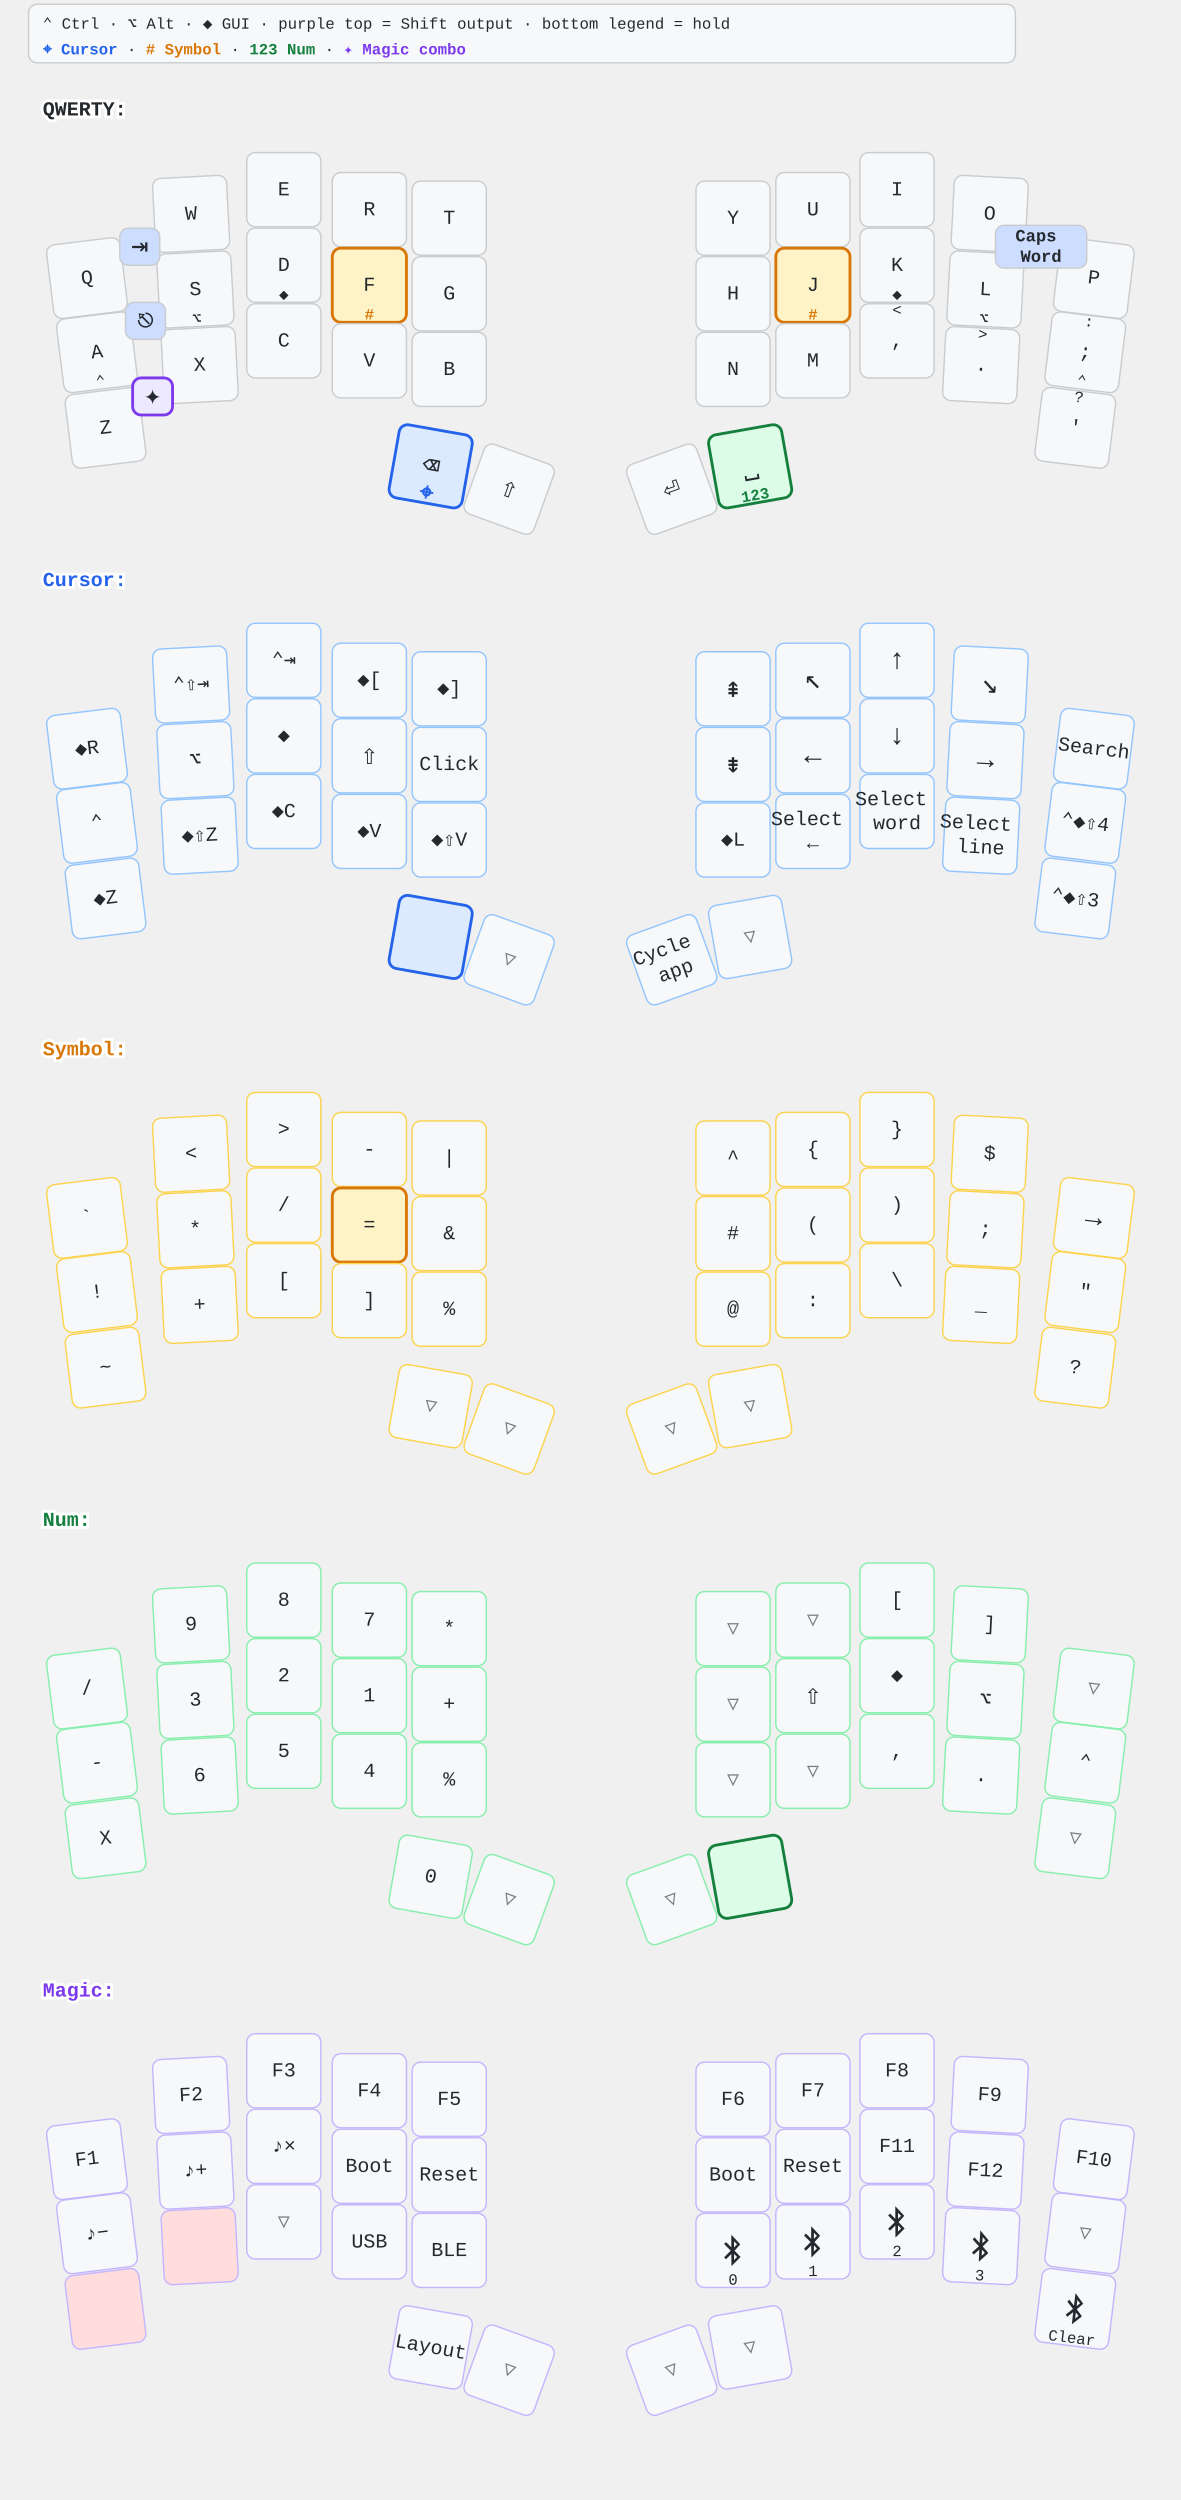
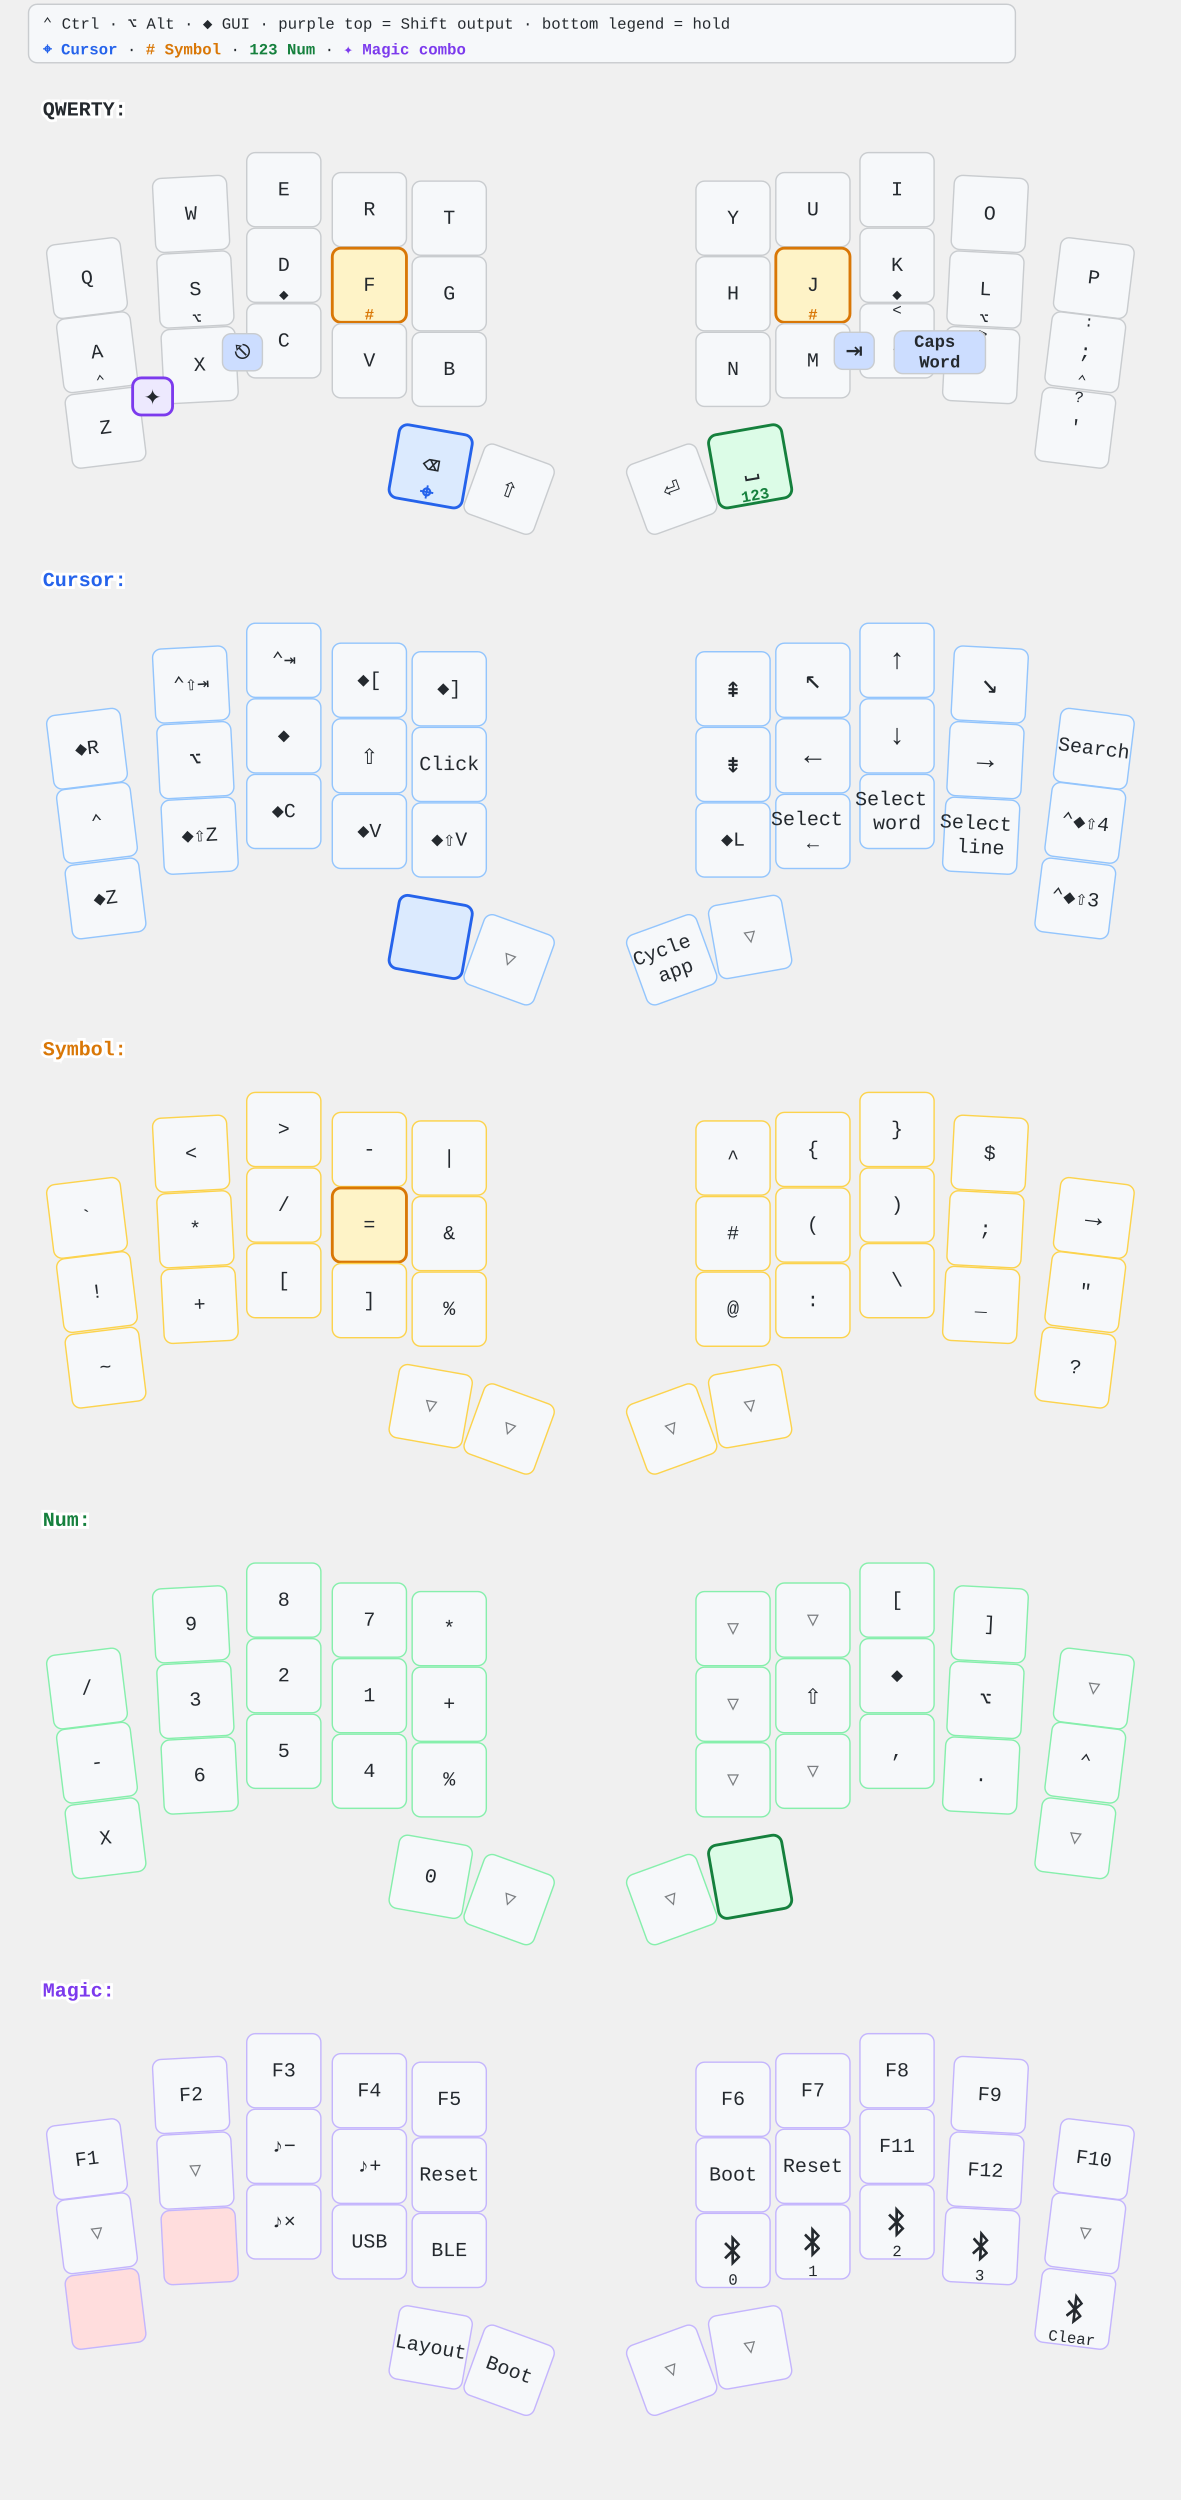
<svg xmlns="http://www.w3.org/2000/svg" xmlns:xlink="http://www.w3.org/1999/xlink" width="828" height="1753" viewBox="0 0 828 1753" class="keymap">
  <defs>/* start glyphs */
<symbol id="bluetooth" viewBox="0 0 256 512">
      <path d="M164.9 260L257.5 156.7 111.6 0 111.6 206.3 25.4 120.2-6 151.6 102.1 260-6 368.4 25.4 399.8 111.6 313.7 114.3 512 262.8 363.4 164.9 260zm40.9-103-50 50-.3-100.3 50.3 50.3zm-50 156 50 50-50.3 50.3.3-100.3z" />
    </symbol>
  </defs>/* end glyphs */
<style>/* inherit to force styles through use tags */
svg path {
    fill: inherit;
}

/* font and background color specifications */
svg.keymap {
    font-family: SFMono-Regular,Consolas,Liberation Mono,Menlo,monospace;
    font-size: 14px;
    font-kerning: normal;
    text-rendering: optimizeLegibility;
    fill: #24292e;
}

/* default key styling */
rect.key {
    fill: #f6f8fa;
}

rect.key, rect.combo {
    stroke: #c9cccf;
    stroke-width: 1;
}

/* default key side styling, only used is draw_key_sides is set */
rect.side {
    filter: brightness(90%);
}

/* color accent for combo boxes */
rect.combo, rect.combo-separate {
    fill: #cdf;
}

/* color accent for held keys */
rect.held, rect.combo.held {
    fill: #fdd;
}

/* color accent for ghost (optional) keys */
rect.ghost, rect.combo.ghost {
    stroke-dasharray: 4, 4;
    stroke-width: 2;
}

text {
    text-anchor: middle;
    dominant-baseline: middle;
}

/* styling for layer labels */
text.label {
    font-weight: bold;
    text-anchor: start;
    stroke: white;
    stroke-width: 4;
    paint-order: stroke;
}

/* styling for optional footer */
text.footer {
    text-anchor: end;
    dominant-baseline: auto;
    stroke: white;
    stroke-width: 4;
    paint-order: stroke;
}

/* styling for combo tap, and key non-tap label text */
text.combo, text.hold, text.shifted, text.left, text.right, text.tl, text.tr, text.bl, text.br {
    font-size: 11px;
}

text.hold, text.bl, text.br {
    text-anchor: middle;
    dominant-baseline: auto;
}

text.shifted, text.tl, text.tr {
    text-anchor: middle;
    dominant-baseline: hanging;
}

text.left, text.tl, text.bl {
    text-anchor: start;
}

text.right, text.tr, text.br {
    text-anchor: end;
}

text.layer-activator {
    text-decoration: underline;
}

/* styling for hold/shifted label text in combo box */
text.combo.hold, text.combo.shifted, text.combo.left, text.combo.right {
    font-size: 8px;
}

/* lighter symbol for transparent keys */
text.trans {
    fill: #7b7e81;
}

/* styling for combo dendrons */
path.combo {
    stroke-width: 1;
    stroke: gray;
    fill: none;
}

/* Start Tabler Icons Cleanup */
/* cannot use height/width with glyphs */
.icon-tabler &gt; path {
    fill: inherit;
    stroke: inherit;
    stroke-width: 2;
}
/* hide tabler's default box */
.icon-tabler &gt; path[stroke="none"][fill="none"] {
    visibility: hidden;
}
/* End Tabler Icons Cleanup */

.combopos-0 text.combo.tap,
.combopos-1 text.combo.tap,
.combopos-2 text.combo.tap { font-size: 20px; }
.combopos-3 text.combo.tap { font-size: 12px; font-weight: 600; }

.key.special text.tap { font-size: 20px; }

.layer-Cursor &gt; text.label { fill: #2563eb; }
.layer-Cursor rect.key { stroke: #93c5fd; }
.layer-Cursor .held rect.key { fill: #dbeafe; stroke: #2563eb; stroke-width: 2; }

.layer-Symbol &gt; text.label { fill: #d97706; }
.layer-Symbol rect.key { stroke: #fcd34d; }
.layer-Symbol .held rect.key { fill: #fef3c7; stroke: #d97706; stroke-width: 2; }

.layer-Num &gt; text.label { fill: #15803d; }
.layer-Num rect.key { stroke: #86efac; }
.layer-Num .held rect.key { fill: #dcfce7; stroke: #15803d; stroke-width: 2; }

.layer-Magic &gt; text.label { fill: #7c3aed; }
.layer-Magic rect.key { stroke: #c4b5fd; }

.key.trigger-cursor rect.key {
  fill: #dbeafe; stroke: #2563eb; stroke-width: 2;
}
.key.trigger-symbol rect.key {
  fill: #fef3c7; stroke: #d97706; stroke-width: 2;
}
.key.trigger-num rect.key {
  fill: #dcfce7; stroke: #15803d; stroke-width: 2;
}
.combo.trigger-magic rect.combo {
  fill: #ede9fe; stroke: #7c3aed; stroke-width: 2;
}
.key.trigger-cursor text.hold {
  fill: #2563eb;
  font-size: 16.5px;
  font-weight: bold;
}
.key.trigger-symbol text.hold { fill: #d97706; font-weight: bold; }
.key.trigger-num text.hold { fill: #15803d; font-weight: bold; }
</style>
  <g class="keymap-legend">
    <rect x="20" y="3" width="692" height="41" rx="6" fill="#f6f8fa" stroke="#c9cccf" />
    <text x="30" y="17" style="font-size:11px;text-anchor:start">⌃ Ctrl · ⌥ Alt · ◆ GUI · purple top = Shift output · bottom legend = hold</text>
    <text x="30" y="35" style="font-size:11px;text-anchor:start">
      <tspan style="fill:#2563eb;font-weight:bold">⌖ Cursor</tspan> · <tspan style="fill:#d97706;font-weight:bold"># Symbol</tspan> · <tspan style="fill:#15803d;font-weight:bold">123 Num</tspan> · <tspan style="fill:#7c3aed;font-weight:bold">✦ Magic combo</tspan>
    </text>
  </g>
  <g transform="translate(0, 49)">
    <g transform="translate(30, 0)" class="layer-QWERTY">
      <text x="0" y="28" class="label" id="QWERTY">QWERTY:</text>
      <g transform="translate(0, 56)">
        <g transform="translate(31, 90) rotate(-7.0)" class="key keypos-0">
          <rect rx="6" ry="6" x="-26" y="-26" width="52" height="52" class="key" />
          <text x="0" y="0" class="key tap">Q</text>
        </g>
        <g transform="translate(104, 45) rotate(-3.0)" class="key keypos-1">
          <rect rx="6" ry="6" x="-26" y="-26" width="52" height="52" class="key" />
          <text x="0" y="0" class="key tap">W</text>
        </g>
        <g transform="translate(169, 28)" class="key keypos-2">
          <rect rx="6" ry="6" x="-26" y="-26" width="52" height="52" class="key" />
          <text x="0" y="0" class="key tap">E</text>
        </g>
        <g transform="translate(229, 42)" class="key keypos-3">
          <rect rx="6" ry="6" x="-26" y="-26" width="52" height="52" class="key" />
          <text x="0" y="0" class="key tap">R</text>
        </g>
        <g transform="translate(285, 48)" class="key keypos-4">
          <rect rx="6" ry="6" x="-26" y="-26" width="52" height="52" class="key" />
          <text x="0" y="0" class="key tap">T</text>
        </g>
        <g transform="translate(484, 48)" class="key keypos-5">
          <rect rx="6" ry="6" x="-26" y="-26" width="52" height="52" class="key" />
          <text x="0" y="0" class="key tap">Y</text>
        </g>
        <g transform="translate(540, 42)" class="key keypos-6">
          <rect rx="6" ry="6" x="-26" y="-26" width="52" height="52" class="key" />
          <text x="0" y="0" class="key tap">U</text>
        </g>
        <g transform="translate(599, 28)" class="key keypos-7">
          <rect rx="6" ry="6" x="-26" y="-26" width="52" height="52" class="key" />
          <text x="0" y="0" class="key tap">I</text>
        </g>
        <g transform="translate(664, 45) rotate(3.0)" class="key keypos-8">
          <rect rx="6" ry="6" x="-26" y="-26" width="52" height="52" class="key" />
          <text x="0" y="0" class="key tap">O</text>
        </g>
        <g transform="translate(737, 90) rotate(7.0)" class="key keypos-9">
          <rect rx="6" ry="6" x="-26" y="-26" width="52" height="52" class="key" />
          <text x="0" y="0" class="key tap">P</text>
        </g>
        <g transform="translate(38, 142) rotate(-7.0)" class="key keypos-10">
          <rect rx="6" ry="6" x="-26" y="-26" width="52" height="52" class="key" />
          <text x="0" y="0" class="key tap">A</text>
          <text x="0" y="24" class="key hold">⌃</text>
        </g>
        <g transform="translate(107, 98) rotate(-3.0)" class="key keypos-11">
          <rect rx="6" ry="6" x="-26" y="-26" width="52" height="52" class="key" />
          <text x="0" y="0" class="key tap">S</text>
          <text x="0" y="24" class="key hold">⌥</text>
        </g>
        <g transform="translate(169, 81)" class="key keypos-12">
          <rect rx="6" ry="6" x="-26" y="-26" width="52" height="52" class="key" />
          <text x="0" y="0" class="key tap">D</text>
          <text x="0" y="24" class="key hold">◆</text>
        </g>
        <g transform="translate(229, 95)" class="key trigger-symbol keypos-13">
          <rect rx="6" ry="6" x="-26" y="-26" width="52" height="52" class="key trigger-symbol" />
          <text x="0" y="0" class="key trigger-symbol tap">F</text>
          <text x="0" y="24" class="key trigger-symbol hold">#</text>
        </g>
        <g transform="translate(285, 101)" class="key keypos-14">
          <rect rx="6" ry="6" x="-26" y="-26" width="52" height="52" class="key" />
          <text x="0" y="0" class="key tap">G</text>
        </g>
        <g transform="translate(484, 101)" class="key keypos-15">
          <rect rx="6" ry="6" x="-26" y="-26" width="52" height="52" class="key" />
          <text x="0" y="0" class="key tap">H</text>
        </g>
        <g transform="translate(540, 95)" class="key trigger-symbol keypos-16">
          <rect rx="6" ry="6" x="-26" y="-26" width="52" height="52" class="key trigger-symbol" />
          <text x="0" y="0" class="key trigger-symbol tap">J</text>
          <text x="0" y="24" class="key trigger-symbol hold">#</text>
        </g>
        <g transform="translate(599, 81)" class="key keypos-17">
          <rect rx="6" ry="6" x="-26" y="-26" width="52" height="52" class="key" />
          <text x="0" y="0" class="key tap">K</text>
          <text x="0" y="24" class="key hold">◆</text>
        </g>
        <g transform="translate(661, 98) rotate(3.0)" class="key keypos-18">
          <rect rx="6" ry="6" x="-26" y="-26" width="52" height="52" class="key" />
          <text x="0" y="0" class="key tap">L</text>
          <text x="0" y="24" class="key hold">⌥</text>
        </g>
        <g transform="translate(731, 142) rotate(7.0)" class="key keypos-19">
          <rect rx="6" ry="6" x="-26" y="-26" width="52" height="52" class="key" />
          <text x="0" y="0" class="key tap">;</text>
          <text x="0" y="24" class="key hold">⌃</text>
          <text x="0" y="-24" class="key shifted">:</text>
        </g>
        <g transform="translate(44, 195) rotate(-7.0)" class="key keypos-20">
          <rect rx="6" ry="6" x="-26" y="-26" width="52" height="52" class="key" />
          <text x="0" y="0" class="key tap">Z</text>
        </g>
        <g transform="translate(110, 151) rotate(-3.0)" class="key keypos-21">
          <rect rx="6" ry="6" x="-26" y="-26" width="52" height="52" class="key" />
          <text x="0" y="0" class="key tap">X</text>
        </g>
        <g transform="translate(169, 134)" class="key keypos-22">
          <rect rx="6" ry="6" x="-26" y="-26" width="52" height="52" class="key" />
          <text x="0" y="0" class="key tap">C</text>
        </g>
        <g transform="translate(229, 148)" class="key keypos-23">
          <rect rx="6" ry="6" x="-26" y="-26" width="52" height="52" class="key" />
          <text x="0" y="0" class="key tap">V</text>
        </g>
        <g transform="translate(285, 154)" class="key keypos-24">
          <rect rx="6" ry="6" x="-26" y="-26" width="52" height="52" class="key" />
          <text x="0" y="0" class="key tap">B</text>
        </g>
        <g transform="translate(484, 154)" class="key keypos-25">
          <rect rx="6" ry="6" x="-26" y="-26" width="52" height="52" class="key" />
          <text x="0" y="0" class="key tap">N</text>
        </g>
        <g transform="translate(540, 148)" class="key keypos-26">
          <rect rx="6" ry="6" x="-26" y="-26" width="52" height="52" class="key" />
          <text x="0" y="0" class="key tap">M</text>
        </g>
        <g transform="translate(599, 134)" class="key keypos-27">
          <rect rx="6" ry="6" x="-26" y="-26" width="52" height="52" class="key" />
          <text x="0" y="0" class="key tap">,</text>
          <text x="0" y="-24" class="key shifted">&lt;</text>
        </g>
        <g transform="translate(658, 151) rotate(3.0)" class="key keypos-28">
          <rect rx="6" ry="6" x="-26" y="-26" width="52" height="52" class="key" />
          <text x="0" y="0" class="key tap">.</text>
          <text x="0" y="-24" class="key shifted">&gt;</text>
        </g>
        <g transform="translate(724, 195) rotate(7.0)" class="key keypos-29">
          <rect rx="6" ry="6" x="-26" y="-26" width="52" height="52" class="key" />
          <text x="0" y="0" class="key tap">'</text>
          <text x="0" y="-24" class="key shifted">?</text>
        </g>
        <g transform="translate(272, 222) rotate(10.0)" class="key special trigger-cursor keypos-30">
          <rect rx="6" ry="6" x="-26" y="-26" width="52" height="52" class="key special trigger-cursor" />
          <text x="0" y="0" class="key special trigger-cursor tap">⌫</text>
          <text x="0" y="24" class="key special trigger-cursor hold">⌖</text>
        </g>
        <g transform="translate(327, 238) rotate(20.0)" class="key special keypos-31">
          <rect rx="6" ry="6" x="-26" y="-26" width="52" height="52" class="key special" />
          <text x="0" y="0" class="key special tap">⇧</text>
        </g>
        <g transform="translate(441, 238) rotate(-20.0)" class="key special keypos-32">
          <rect rx="6" ry="6" x="-26" y="-26" width="52" height="52" class="key special" />
          <text x="0" y="0" class="key special tap">⏎</text>
        </g>
        <g transform="translate(496, 222) rotate(-10.0)" class="key special trigger-num keypos-33">
          <rect rx="6" ry="6" x="-26" y="-26" width="52" height="52" class="key special trigger-num" />
          <text x="0" y="0" class="key special trigger-num tap">⎵</text>
          <text x="0" y="24" class="key special trigger-num hold">123</text>
        </g>
        <g class="combo combopos-0">
-           <rect rx="6" ry="6" x="54" y="55" width="28" height="26" class="combo" />
-           <text x="68" y="68" class="combo tap">⇥</text>
+           <rect rx="6" ry="6" x="555" y="128" width="28" height="26" class="combo" />
+           <text x="569" y="141" class="combo tap">⇥</text>
        </g>
        <g class="combo combopos-1">
-           <rect rx="6" ry="6" x="58" y="107" width="28" height="26" class="combo" />
-           <text x="72" y="120" class="combo tap">⎋</text>
+           <rect rx="6" ry="6" x="126" y="129" width="28" height="26" class="combo" />
+           <text x="140" y="142" class="combo tap">⎋</text>
        </g>
        <g class="combo trigger-magic combopos-2">
          <rect rx="6" ry="6" x="63" y="160" width="28" height="26" class="combo trigger-magic" />
          <text x="77" y="173" class="combo trigger-magic tap">✦</text>
        </g>
        <g class="combo combopos-3">
-           <rect rx="6" ry="6" x="668" y="53" width="64" height="30" class="combo" />
-           <text x="700" y="68" class="combo tap">
-             <tspan x="700" dy="-0.6em">Caps</tspan>
-             <tspan x="700" dy="1.2em">Word</tspan>
+           <rect rx="6" ry="6" x="597" y="127" width="64" height="30" class="combo" />
+           <text x="629" y="142" class="combo tap">
+             <tspan x="629" dy="-0.6em">Caps</tspan>
+             <tspan x="629" dy="1.2em">Word</tspan>
          </text>
        </g>
      </g>
    </g>
    <g transform="translate(30, 330)" class="layer-Cursor">
      <text x="0" y="28" class="label" id="Cursor">Cursor:</text>
      <g transform="translate(0, 56)">
        <g transform="translate(31, 90) rotate(-7.0)" class="key keypos-0">
          <rect rx="6" ry="6" x="-26" y="-26" width="52" height="52" class="key" />
          <text x="0" y="0" class="key tap">◆R</text>
        </g>
        <g transform="translate(104, 45) rotate(-3.0)" class="key keypos-1">
          <rect rx="6" ry="6" x="-26" y="-26" width="52" height="52" class="key" />
          <text x="0" y="0" class="key tap">⌃⇧⇥</text>
        </g>
        <g transform="translate(169, 28)" class="key keypos-2">
          <rect rx="6" ry="6" x="-26" y="-26" width="52" height="52" class="key" />
          <text x="0" y="0" class="key tap">⌃⇥</text>
        </g>
        <g transform="translate(229, 42)" class="key keypos-3">
          <rect rx="6" ry="6" x="-26" y="-26" width="52" height="52" class="key" />
          <text x="0" y="0" class="key tap">◆[</text>
        </g>
        <g transform="translate(285, 48)" class="key keypos-4">
          <rect rx="6" ry="6" x="-26" y="-26" width="52" height="52" class="key" />
          <text x="0" y="0" class="key tap">◆]</text>
        </g>
        <g transform="translate(484, 48)" class="key special keypos-5">
          <rect rx="6" ry="6" x="-26" y="-26" width="52" height="52" class="key special" />
          <text x="0" y="0" class="key special tap">⇞</text>
        </g>
        <g transform="translate(540, 42)" class="key special keypos-6">
          <rect rx="6" ry="6" x="-26" y="-26" width="52" height="52" class="key special" />
          <text x="0" y="0" class="key special tap">↖</text>
        </g>
        <g transform="translate(599, 28)" class="key special keypos-7">
          <rect rx="6" ry="6" x="-26" y="-26" width="52" height="52" class="key special" />
          <text x="0" y="0" class="key special tap">↑</text>
        </g>
        <g transform="translate(664, 45) rotate(3.0)" class="key special keypos-8">
          <rect rx="6" ry="6" x="-26" y="-26" width="52" height="52" class="key special" />
          <text x="0" y="0" class="key special tap">↘</text>
        </g>
        <g transform="translate(737, 90) rotate(7.0)" class="key keypos-9">
          <rect rx="6" ry="6" x="-26" y="-26" width="52" height="52" class="key" />
          <text x="0" y="0" class="key tap">Search</text>
        </g>
        <g transform="translate(38, 142) rotate(-7.0)" class="key keypos-10">
          <rect rx="6" ry="6" x="-26" y="-26" width="52" height="52" class="key" />
          <text x="0" y="0" class="key tap">⌃</text>
        </g>
        <g transform="translate(107, 98) rotate(-3.0)" class="key keypos-11">
          <rect rx="6" ry="6" x="-26" y="-26" width="52" height="52" class="key" />
          <text x="0" y="0" class="key tap">⌥</text>
        </g>
        <g transform="translate(169, 81)" class="key keypos-12">
          <rect rx="6" ry="6" x="-26" y="-26" width="52" height="52" class="key" />
          <text x="0" y="0" class="key tap">◆</text>
        </g>
        <g transform="translate(229, 95)" class="key special keypos-13">
          <rect rx="6" ry="6" x="-26" y="-26" width="52" height="52" class="key special" />
          <text x="0" y="0" class="key special tap">⇧</text>
        </g>
        <g transform="translate(285, 101)" class="key keypos-14">
          <rect rx="6" ry="6" x="-26" y="-26" width="52" height="52" class="key" />
          <text x="0" y="0" class="key tap">Click</text>
        </g>
        <g transform="translate(484, 101)" class="key special keypos-15">
          <rect rx="6" ry="6" x="-26" y="-26" width="52" height="52" class="key special" />
          <text x="0" y="0" class="key special tap">⇟</text>
        </g>
        <g transform="translate(540, 95)" class="key special keypos-16">
          <rect rx="6" ry="6" x="-26" y="-26" width="52" height="52" class="key special" />
          <text x="0" y="0" class="key special tap">←</text>
        </g>
        <g transform="translate(599, 81)" class="key special keypos-17">
          <rect rx="6" ry="6" x="-26" y="-26" width="52" height="52" class="key special" />
          <text x="0" y="0" class="key special tap">↓</text>
        </g>
        <g transform="translate(661, 98) rotate(3.0)" class="key special keypos-18">
          <rect rx="6" ry="6" x="-26" y="-26" width="52" height="52" class="key special" />
          <text x="0" y="0" class="key special tap">→</text>
        </g>
        <g transform="translate(731, 142) rotate(7.0)" class="key keypos-19">
          <rect rx="6" ry="6" x="-26" y="-26" width="52" height="52" class="key" />
          <text x="0" y="0" class="key tap">⌃◆⇧4</text>
        </g>
        <g transform="translate(44, 195) rotate(-7.0)" class="key keypos-20">
          <rect rx="6" ry="6" x="-26" y="-26" width="52" height="52" class="key" />
          <text x="0" y="0" class="key tap">◆Z</text>
        </g>
        <g transform="translate(110, 151) rotate(-3.0)" class="key keypos-21">
          <rect rx="6" ry="6" x="-26" y="-26" width="52" height="52" class="key" />
          <text x="0" y="0" class="key tap">◆⇧Z</text>
        </g>
        <g transform="translate(169, 134)" class="key keypos-22">
          <rect rx="6" ry="6" x="-26" y="-26" width="52" height="52" class="key" />
          <text x="0" y="0" class="key tap">◆C</text>
        </g>
        <g transform="translate(229, 148)" class="key keypos-23">
          <rect rx="6" ry="6" x="-26" y="-26" width="52" height="52" class="key" />
          <text x="0" y="0" class="key tap">◆V</text>
        </g>
        <g transform="translate(285, 154)" class="key keypos-24">
          <rect rx="6" ry="6" x="-26" y="-26" width="52" height="52" class="key" />
          <text x="0" y="0" class="key tap">◆⇧V</text>
        </g>
        <g transform="translate(484, 154)" class="key keypos-25">
          <rect rx="6" ry="6" x="-26" y="-26" width="52" height="52" class="key" />
          <text x="0" y="0" class="key tap">◆L</text>
        </g>
        <g transform="translate(540, 148)" class="key keypos-26">
          <rect rx="6" ry="6" x="-26" y="-26" width="52" height="52" class="key" />
          <text x="0" y="0" class="key tap">
            <tspan x="0" dy="-0.6em">Select</tspan>
            <tspan x="0" dy="1.2em">←</tspan>
          </text>
        </g>
        <g transform="translate(599, 134)" class="key keypos-27">
          <rect rx="6" ry="6" x="-26" y="-26" width="52" height="52" class="key" />
          <text x="0" y="0" class="key tap">
            <tspan x="0" dy="-0.6em">Select</tspan>
            <tspan x="0" dy="1.2em">word</tspan>
          </text>
        </g>
        <g transform="translate(658, 151) rotate(3.0)" class="key keypos-28">
          <rect rx="6" ry="6" x="-26" y="-26" width="52" height="52" class="key" />
          <text x="0" y="0" class="key tap">
            <tspan x="0" dy="-0.6em">Select</tspan>
            <tspan x="0" dy="1.2em">line</tspan>
          </text>
        </g>
        <g transform="translate(724, 195) rotate(7.0)" class="key keypos-29">
          <rect rx="6" ry="6" x="-26" y="-26" width="52" height="52" class="key" />
          <text x="0" y="0" class="key tap">⌃◆⇧3</text>
        </g>
        <g transform="translate(272, 222) rotate(10.0)" class="key held keypos-30">
          <rect rx="6" ry="6" x="-26" y="-26" width="52" height="52" class="key held" />
        </g>
        <g transform="translate(327, 238) rotate(20.0)" class="key trans keypos-31">
          <rect rx="6" ry="6" x="-26" y="-26" width="52" height="52" class="key trans" />
          <text x="0" y="0" class="key trans tap">▽</text>
        </g>
        <g transform="translate(441, 238) rotate(-20.0)" class="key keypos-32">
          <rect rx="6" ry="6" x="-26" y="-26" width="52" height="52" class="key" />
          <text x="0" y="0" class="key tap">
            <tspan x="0" dy="-0.6em">Cycle</tspan>
            <tspan x="0" dy="1.2em">app</tspan>
          </text>
        </g>
        <g transform="translate(496, 222) rotate(-10.0)" class="key trans keypos-33">
          <rect rx="6" ry="6" x="-26" y="-26" width="52" height="52" class="key trans" />
          <text x="0" y="0" class="key trans tap">▽</text>
        </g>
      </g>
    </g>
    <g transform="translate(30, 659)" class="layer-Symbol">
      <text x="0" y="28" class="label" id="Symbol">Symbol:</text>
      <g transform="translate(0, 56)">
        <g transform="translate(31, 90) rotate(-7.0)" class="key keypos-0">
          <rect rx="6" ry="6" x="-26" y="-26" width="52" height="52" class="key" />
          <text x="0" y="0" class="key tap">`</text>
        </g>
        <g transform="translate(104, 45) rotate(-3.0)" class="key keypos-1">
          <rect rx="6" ry="6" x="-26" y="-26" width="52" height="52" class="key" />
          <text x="0" y="0" class="key tap">&lt;</text>
        </g>
        <g transform="translate(169, 28)" class="key keypos-2">
          <rect rx="6" ry="6" x="-26" y="-26" width="52" height="52" class="key" />
          <text x="0" y="0" class="key tap">&gt;</text>
        </g>
        <g transform="translate(229, 42)" class="key keypos-3">
          <rect rx="6" ry="6" x="-26" y="-26" width="52" height="52" class="key" />
          <text x="0" y="0" class="key tap">-</text>
        </g>
        <g transform="translate(285, 48)" class="key keypos-4">
          <rect rx="6" ry="6" x="-26" y="-26" width="52" height="52" class="key" />
          <text x="0" y="0" class="key tap">|</text>
        </g>
        <g transform="translate(484, 48)" class="key keypos-5">
          <rect rx="6" ry="6" x="-26" y="-26" width="52" height="52" class="key" />
          <text x="0" y="0" class="key tap">^</text>
        </g>
        <g transform="translate(540, 42)" class="key keypos-6">
          <rect rx="6" ry="6" x="-26" y="-26" width="52" height="52" class="key" />
          <text x="0" y="0" class="key tap">{</text>
        </g>
        <g transform="translate(599, 28)" class="key keypos-7">
          <rect rx="6" ry="6" x="-26" y="-26" width="52" height="52" class="key" />
          <text x="0" y="0" class="key tap">}</text>
        </g>
        <g transform="translate(664, 45) rotate(3.0)" class="key keypos-8">
          <rect rx="6" ry="6" x="-26" y="-26" width="52" height="52" class="key" />
          <text x="0" y="0" class="key tap">$</text>
        </g>
        <g transform="translate(737, 90) rotate(7.0)" class="key special keypos-9">
          <rect rx="6" ry="6" x="-26" y="-26" width="52" height="52" class="key special" />
          <text x="0" y="0" class="key special tap">→</text>
        </g>
        <g transform="translate(38, 142) rotate(-7.0)" class="key keypos-10">
          <rect rx="6" ry="6" x="-26" y="-26" width="52" height="52" class="key" />
          <text x="0" y="0" class="key tap">!</text>
        </g>
        <g transform="translate(107, 98) rotate(-3.0)" class="key keypos-11">
          <rect rx="6" ry="6" x="-26" y="-26" width="52" height="52" class="key" />
          <text x="0" y="0" class="key tap">*</text>
        </g>
        <g transform="translate(169, 81)" class="key keypos-12">
          <rect rx="6" ry="6" x="-26" y="-26" width="52" height="52" class="key" />
          <text x="0" y="0" class="key tap">/</text>
        </g>
        <g transform="translate(229, 95)" class="key held keypos-13">
          <rect rx="6" ry="6" x="-26" y="-26" width="52" height="52" class="key held" />
          <text x="0" y="0" class="key held tap">=</text>
        </g>
        <g transform="translate(285, 101)" class="key keypos-14">
          <rect rx="6" ry="6" x="-26" y="-26" width="52" height="52" class="key" />
          <text x="0" y="0" class="key tap">&amp;</text>
        </g>
        <g transform="translate(484, 101)" class="key keypos-15">
          <rect rx="6" ry="6" x="-26" y="-26" width="52" height="52" class="key" />
          <text x="0" y="0" class="key tap">#</text>
        </g>
        <g transform="translate(540, 95)" class="key keypos-16">
          <rect rx="6" ry="6" x="-26" y="-26" width="52" height="52" class="key" />
          <text x="0" y="0" class="key tap">(</text>
        </g>
        <g transform="translate(599, 81)" class="key keypos-17">
          <rect rx="6" ry="6" x="-26" y="-26" width="52" height="52" class="key" />
          <text x="0" y="0" class="key tap">)</text>
        </g>
        <g transform="translate(661, 98) rotate(3.0)" class="key keypos-18">
          <rect rx="6" ry="6" x="-26" y="-26" width="52" height="52" class="key" />
          <text x="0" y="0" class="key tap">;</text>
        </g>
        <g transform="translate(731, 142) rotate(7.0)" class="key keypos-19">
          <rect rx="6" ry="6" x="-26" y="-26" width="52" height="52" class="key" />
          <text x="0" y="0" class="key tap">"</text>
        </g>
        <g transform="translate(44, 195) rotate(-7.0)" class="key keypos-20">
          <rect rx="6" ry="6" x="-26" y="-26" width="52" height="52" class="key" />
          <text x="0" y="0" class="key tap">~</text>
        </g>
        <g transform="translate(110, 151) rotate(-3.0)" class="key keypos-21">
          <rect rx="6" ry="6" x="-26" y="-26" width="52" height="52" class="key" />
          <text x="0" y="0" class="key tap">+</text>
        </g>
        <g transform="translate(169, 134)" class="key keypos-22">
          <rect rx="6" ry="6" x="-26" y="-26" width="52" height="52" class="key" />
          <text x="0" y="0" class="key tap">[</text>
        </g>
        <g transform="translate(229, 148)" class="key keypos-23">
          <rect rx="6" ry="6" x="-26" y="-26" width="52" height="52" class="key" />
          <text x="0" y="0" class="key tap">]</text>
        </g>
        <g transform="translate(285, 154)" class="key keypos-24">
          <rect rx="6" ry="6" x="-26" y="-26" width="52" height="52" class="key" />
          <text x="0" y="0" class="key tap">%</text>
        </g>
        <g transform="translate(484, 154)" class="key keypos-25">
          <rect rx="6" ry="6" x="-26" y="-26" width="52" height="52" class="key" />
          <text x="0" y="0" class="key tap">@</text>
        </g>
        <g transform="translate(540, 148)" class="key keypos-26">
          <rect rx="6" ry="6" x="-26" y="-26" width="52" height="52" class="key" />
          <text x="0" y="0" class="key tap">:</text>
        </g>
        <g transform="translate(599, 134)" class="key keypos-27">
          <rect rx="6" ry="6" x="-26" y="-26" width="52" height="52" class="key" />
          <text x="0" y="0" class="key tap">\</text>
        </g>
        <g transform="translate(658, 151) rotate(3.0)" class="key keypos-28">
          <rect rx="6" ry="6" x="-26" y="-26" width="52" height="52" class="key" />
          <text x="0" y="0" class="key tap">_</text>
        </g>
        <g transform="translate(724, 195) rotate(7.0)" class="key keypos-29">
          <rect rx="6" ry="6" x="-26" y="-26" width="52" height="52" class="key" />
          <text x="0" y="0" class="key tap">?</text>
        </g>
        <g transform="translate(272, 222) rotate(10.0)" class="key trans keypos-30">
          <rect rx="6" ry="6" x="-26" y="-26" width="52" height="52" class="key trans" />
          <text x="0" y="0" class="key trans tap">▽</text>
        </g>
        <g transform="translate(327, 238) rotate(20.0)" class="key trans keypos-31">
          <rect rx="6" ry="6" x="-26" y="-26" width="52" height="52" class="key trans" />
          <text x="0" y="0" class="key trans tap">▽</text>
        </g>
        <g transform="translate(441, 238) rotate(-20.0)" class="key trans keypos-32">
          <rect rx="6" ry="6" x="-26" y="-26" width="52" height="52" class="key trans" />
          <text x="0" y="0" class="key trans tap">▽</text>
        </g>
        <g transform="translate(496, 222) rotate(-10.0)" class="key trans keypos-33">
          <rect rx="6" ry="6" x="-26" y="-26" width="52" height="52" class="key trans" />
          <text x="0" y="0" class="key trans tap">▽</text>
        </g>
      </g>
    </g>
    <g transform="translate(30, 989)" class="layer-Num">
      <text x="0" y="28" class="label" id="Num">Num:</text>
      <g transform="translate(0, 56)">
        <g transform="translate(31, 90) rotate(-7.0)" class="key keypos-0">
          <rect rx="6" ry="6" x="-26" y="-26" width="52" height="52" class="key" />
          <text x="0" y="0" class="key tap">/</text>
        </g>
        <g transform="translate(104, 45) rotate(-3.0)" class="key keypos-1">
          <rect rx="6" ry="6" x="-26" y="-26" width="52" height="52" class="key" />
          <text x="0" y="0" class="key tap">9</text>
        </g>
        <g transform="translate(169, 28)" class="key keypos-2">
          <rect rx="6" ry="6" x="-26" y="-26" width="52" height="52" class="key" />
          <text x="0" y="0" class="key tap">8</text>
        </g>
        <g transform="translate(229, 42)" class="key keypos-3">
          <rect rx="6" ry="6" x="-26" y="-26" width="52" height="52" class="key" />
          <text x="0" y="0" class="key tap">7</text>
        </g>
        <g transform="translate(285, 48)" class="key keypos-4">
          <rect rx="6" ry="6" x="-26" y="-26" width="52" height="52" class="key" />
          <text x="0" y="0" class="key tap">*</text>
        </g>
        <g transform="translate(484, 48)" class="key trans keypos-5">
          <rect rx="6" ry="6" x="-26" y="-26" width="52" height="52" class="key trans" />
          <text x="0" y="0" class="key trans tap">▽</text>
        </g>
        <g transform="translate(540, 42)" class="key trans keypos-6">
          <rect rx="6" ry="6" x="-26" y="-26" width="52" height="52" class="key trans" />
          <text x="0" y="0" class="key trans tap">▽</text>
        </g>
        <g transform="translate(599, 28)" class="key keypos-7">
          <rect rx="6" ry="6" x="-26" y="-26" width="52" height="52" class="key" />
          <text x="0" y="0" class="key tap">[</text>
        </g>
        <g transform="translate(664, 45) rotate(3.0)" class="key keypos-8">
          <rect rx="6" ry="6" x="-26" y="-26" width="52" height="52" class="key" />
          <text x="0" y="0" class="key tap">]</text>
        </g>
        <g transform="translate(737, 90) rotate(7.0)" class="key trans keypos-9">
          <rect rx="6" ry="6" x="-26" y="-26" width="52" height="52" class="key trans" />
          <text x="0" y="0" class="key trans tap">▽</text>
        </g>
        <g transform="translate(38, 142) rotate(-7.0)" class="key keypos-10">
          <rect rx="6" ry="6" x="-26" y="-26" width="52" height="52" class="key" />
          <text x="0" y="0" class="key tap">-</text>
        </g>
        <g transform="translate(107, 98) rotate(-3.0)" class="key keypos-11">
          <rect rx="6" ry="6" x="-26" y="-26" width="52" height="52" class="key" />
          <text x="0" y="0" class="key tap">3</text>
        </g>
        <g transform="translate(169, 81)" class="key keypos-12">
          <rect rx="6" ry="6" x="-26" y="-26" width="52" height="52" class="key" />
          <text x="0" y="0" class="key tap">2</text>
        </g>
        <g transform="translate(229, 95)" class="key keypos-13">
          <rect rx="6" ry="6" x="-26" y="-26" width="52" height="52" class="key" />
          <text x="0" y="0" class="key tap">1</text>
        </g>
        <g transform="translate(285, 101)" class="key keypos-14">
          <rect rx="6" ry="6" x="-26" y="-26" width="52" height="52" class="key" />
          <text x="0" y="0" class="key tap">+</text>
        </g>
        <g transform="translate(484, 101)" class="key trans keypos-15">
          <rect rx="6" ry="6" x="-26" y="-26" width="52" height="52" class="key trans" />
          <text x="0" y="0" class="key trans tap">▽</text>
        </g>
        <g transform="translate(540, 95)" class="key special keypos-16">
          <rect rx="6" ry="6" x="-26" y="-26" width="52" height="52" class="key special" />
          <text x="0" y="0" class="key special tap">⇧</text>
        </g>
        <g transform="translate(599, 81)" class="key keypos-17">
          <rect rx="6" ry="6" x="-26" y="-26" width="52" height="52" class="key" />
          <text x="0" y="0" class="key tap">◆</text>
        </g>
        <g transform="translate(661, 98) rotate(3.0)" class="key keypos-18">
          <rect rx="6" ry="6" x="-26" y="-26" width="52" height="52" class="key" />
          <text x="0" y="0" class="key tap">⌥</text>
        </g>
        <g transform="translate(731, 142) rotate(7.0)" class="key keypos-19">
          <rect rx="6" ry="6" x="-26" y="-26" width="52" height="52" class="key" />
          <text x="0" y="0" class="key tap">⌃</text>
        </g>
        <g transform="translate(44, 195) rotate(-7.0)" class="key keypos-20">
          <rect rx="6" ry="6" x="-26" y="-26" width="52" height="52" class="key" />
          <text x="0" y="0" class="key tap">X</text>
        </g>
        <g transform="translate(110, 151) rotate(-3.0)" class="key keypos-21">
          <rect rx="6" ry="6" x="-26" y="-26" width="52" height="52" class="key" />
          <text x="0" y="0" class="key tap">6</text>
        </g>
        <g transform="translate(169, 134)" class="key keypos-22">
          <rect rx="6" ry="6" x="-26" y="-26" width="52" height="52" class="key" />
          <text x="0" y="0" class="key tap">5</text>
        </g>
        <g transform="translate(229, 148)" class="key keypos-23">
          <rect rx="6" ry="6" x="-26" y="-26" width="52" height="52" class="key" />
          <text x="0" y="0" class="key tap">4</text>
        </g>
        <g transform="translate(285, 154)" class="key keypos-24">
          <rect rx="6" ry="6" x="-26" y="-26" width="52" height="52" class="key" />
          <text x="0" y="0" class="key tap">%</text>
        </g>
        <g transform="translate(484, 154)" class="key trans keypos-25">
          <rect rx="6" ry="6" x="-26" y="-26" width="52" height="52" class="key trans" />
          <text x="0" y="0" class="key trans tap">▽</text>
        </g>
        <g transform="translate(540, 148)" class="key trans keypos-26">
          <rect rx="6" ry="6" x="-26" y="-26" width="52" height="52" class="key trans" />
          <text x="0" y="0" class="key trans tap">▽</text>
        </g>
        <g transform="translate(599, 134)" class="key keypos-27">
          <rect rx="6" ry="6" x="-26" y="-26" width="52" height="52" class="key" />
          <text x="0" y="0" class="key tap">,</text>
        </g>
        <g transform="translate(658, 151) rotate(3.0)" class="key keypos-28">
          <rect rx="6" ry="6" x="-26" y="-26" width="52" height="52" class="key" />
          <text x="0" y="0" class="key tap">.</text>
        </g>
        <g transform="translate(724, 195) rotate(7.0)" class="key trans keypos-29">
          <rect rx="6" ry="6" x="-26" y="-26" width="52" height="52" class="key trans" />
          <text x="0" y="0" class="key trans tap">▽</text>
        </g>
        <g transform="translate(272, 222) rotate(10.0)" class="key keypos-30">
          <rect rx="6" ry="6" x="-26" y="-26" width="52" height="52" class="key" />
          <text x="0" y="0" class="key tap">0</text>
        </g>
        <g transform="translate(327, 238) rotate(20.0)" class="key trans keypos-31">
          <rect rx="6" ry="6" x="-26" y="-26" width="52" height="52" class="key trans" />
          <text x="0" y="0" class="key trans tap">▽</text>
        </g>
        <g transform="translate(441, 238) rotate(-20.0)" class="key trans keypos-32">
          <rect rx="6" ry="6" x="-26" y="-26" width="52" height="52" class="key trans" />
          <text x="0" y="0" class="key trans tap">▽</text>
        </g>
        <g transform="translate(496, 222) rotate(-10.0)" class="key held keypos-33">
          <rect rx="6" ry="6" x="-26" y="-26" width="52" height="52" class="key held" />
        </g>
      </g>
    </g>
    <g transform="translate(30, 1319)" class="layer-Magic">
      <text x="0" y="28" class="label" id="Magic">Magic:</text>
      <g transform="translate(0, 56)">
        <g transform="translate(31, 90) rotate(-7.0)" class="key keypos-0">
          <rect rx="6" ry="6" x="-26" y="-26" width="52" height="52" class="key" />
          <text x="0" y="0" class="key tap">F1</text>
        </g>
        <g transform="translate(104, 45) rotate(-3.0)" class="key keypos-1">
          <rect rx="6" ry="6" x="-26" y="-26" width="52" height="52" class="key" />
          <text x="0" y="0" class="key tap">F2</text>
        </g>
        <g transform="translate(169, 28)" class="key keypos-2">
          <rect rx="6" ry="6" x="-26" y="-26" width="52" height="52" class="key" />
          <text x="0" y="0" class="key tap">F3</text>
        </g>
        <g transform="translate(229, 42)" class="key keypos-3">
          <rect rx="6" ry="6" x="-26" y="-26" width="52" height="52" class="key" />
          <text x="0" y="0" class="key tap">F4</text>
        </g>
        <g transform="translate(285, 48)" class="key keypos-4">
          <rect rx="6" ry="6" x="-26" y="-26" width="52" height="52" class="key" />
          <text x="0" y="0" class="key tap">F5</text>
        </g>
        <g transform="translate(484, 48)" class="key keypos-5">
          <rect rx="6" ry="6" x="-26" y="-26" width="52" height="52" class="key" />
          <text x="0" y="0" class="key tap">F6</text>
        </g>
        <g transform="translate(540, 42)" class="key keypos-6">
          <rect rx="6" ry="6" x="-26" y="-26" width="52" height="52" class="key" />
          <text x="0" y="0" class="key tap">F7</text>
        </g>
        <g transform="translate(599, 28)" class="key keypos-7">
          <rect rx="6" ry="6" x="-26" y="-26" width="52" height="52" class="key" />
          <text x="0" y="0" class="key tap">F8</text>
        </g>
        <g transform="translate(664, 45) rotate(3.0)" class="key keypos-8">
          <rect rx="6" ry="6" x="-26" y="-26" width="52" height="52" class="key" />
          <text x="0" y="0" class="key tap">F9</text>
        </g>
        <g transform="translate(737, 90) rotate(7.0)" class="key keypos-9">
          <rect rx="6" ry="6" x="-26" y="-26" width="52" height="52" class="key" />
          <text x="0" y="0" class="key tap">F10</text>
        </g>
-         <g transform="translate(38, 142) rotate(-7.0)" class="key keypos-10">
+         <g transform="translate(38, 142) rotate(-7.0)" class="key trans keypos-10">
+           <rect rx="6" ry="6" x="-26" y="-26" width="52" height="52" class="key trans" />
+           <text x="0" y="0" class="key trans tap">▽</text>
+         </g>
+         <g transform="translate(107, 98) rotate(-3.0)" class="key trans keypos-11">
+           <rect rx="6" ry="6" x="-26" y="-26" width="52" height="52" class="key trans" />
+           <text x="0" y="0" class="key trans tap">▽</text>
+         </g>
+         <g transform="translate(169, 81)" class="key keypos-12">
          <rect rx="6" ry="6" x="-26" y="-26" width="52" height="52" class="key" />
          <text x="0" y="0" class="key tap">♪−</text>
        </g>
-         <g transform="translate(107, 98) rotate(-3.0)" class="key keypos-11">
+         <g transform="translate(229, 95)" class="key keypos-13">
          <rect rx="6" ry="6" x="-26" y="-26" width="52" height="52" class="key" />
          <text x="0" y="0" class="key tap">♪+</text>
-         </g>
-         <g transform="translate(169, 81)" class="key keypos-12">
-           <rect rx="6" ry="6" x="-26" y="-26" width="52" height="52" class="key" />
-           <text x="0" y="0" class="key tap">♪×</text>
-         </g>
-         <g transform="translate(229, 95)" class="key keypos-13">
-           <rect rx="6" ry="6" x="-26" y="-26" width="52" height="52" class="key" />
-           <text x="0" y="0" class="key tap">Boot</text>
        </g>
        <g transform="translate(285, 101)" class="key keypos-14">
          <rect rx="6" ry="6" x="-26" y="-26" width="52" height="52" class="key" />
          <text x="0" y="0" class="key tap">Reset</text>
        </g>
        <g transform="translate(484, 101)" class="key keypos-15">
          <rect rx="6" ry="6" x="-26" y="-26" width="52" height="52" class="key" />
          <text x="0" y="0" class="key tap">Boot</text>
        </g>
        <g transform="translate(540, 95)" class="key keypos-16">
          <rect rx="6" ry="6" x="-26" y="-26" width="52" height="52" class="key" />
          <text x="0" y="0" class="key tap">Reset</text>
        </g>
        <g transform="translate(599, 81)" class="key keypos-17">
          <rect rx="6" ry="6" x="-26" y="-26" width="52" height="52" class="key" />
          <text x="0" y="0" class="key tap">F11</text>
        </g>
        <g transform="translate(661, 98) rotate(3.0)" class="key keypos-18">
          <rect rx="6" ry="6" x="-26" y="-26" width="52" height="52" class="key" />
          <text x="0" y="0" class="key tap">F12</text>
        </g>
        <g transform="translate(731, 142) rotate(7.0)" class="key trans keypos-19">
          <rect rx="6" ry="6" x="-26" y="-26" width="52" height="52" class="key trans" />
          <text x="0" y="0" class="key trans tap">▽</text>
        </g>
        <g transform="translate(44, 195) rotate(-7.0)" class="key held keypos-20">
          <rect rx="6" ry="6" x="-26" y="-26" width="52" height="52" class="key held" />
        </g>
        <g transform="translate(110, 151) rotate(-3.0)" class="key held keypos-21">
          <rect rx="6" ry="6" x="-26" y="-26" width="52" height="52" class="key held" />
        </g>
-         <g transform="translate(169, 134)" class="key trans keypos-22">
-           <rect rx="6" ry="6" x="-26" y="-26" width="52" height="52" class="key trans" />
-           <text x="0" y="0" class="key trans tap">▽</text>
+         <g transform="translate(169, 134)" class="key keypos-22">
+           <rect rx="6" ry="6" x="-26" y="-26" width="52" height="52" class="key" />
+           <text x="0" y="0" class="key tap">♪×</text>
        </g>
        <g transform="translate(229, 148)" class="key keypos-23">
          <rect rx="6" ry="6" x="-26" y="-26" width="52" height="52" class="key" />
          <text x="0" y="0" class="key tap">USB</text>
        </g>
        <g transform="translate(285, 154)" class="key keypos-24">
          <rect rx="6" ry="6" x="-26" y="-26" width="52" height="52" class="key" />
          <text x="0" y="0" class="key tap">BLE</text>
        </g>
        <g transform="translate(484, 154)" class="key keypos-25">
          <rect rx="6" ry="6" x="-26" y="-26" width="52" height="52" class="key" />
          <use href="#bluetooth" xlink:href="#bluetooth" x="-6" y="-11" height="22" width="11.0" class="key tap glyph bluetooth" />
          <text x="0" y="24" class="key hold">0</text>
        </g>
        <g transform="translate(540, 148)" class="key keypos-26">
          <rect rx="6" ry="6" x="-26" y="-26" width="52" height="52" class="key" />
          <use href="#bluetooth" xlink:href="#bluetooth" x="-6" y="-11" height="22" width="11.0" class="key tap glyph bluetooth" />
          <text x="0" y="24" class="key hold">1</text>
        </g>
        <g transform="translate(599, 134)" class="key keypos-27">
          <rect rx="6" ry="6" x="-26" y="-26" width="52" height="52" class="key" />
          <use href="#bluetooth" xlink:href="#bluetooth" x="-6" y="-11" height="22" width="11.0" class="key tap glyph bluetooth" />
          <text x="0" y="24" class="key hold">2</text>
        </g>
        <g transform="translate(658, 151) rotate(3.0)" class="key keypos-28">
          <rect rx="6" ry="6" x="-26" y="-26" width="52" height="52" class="key" />
          <use href="#bluetooth" xlink:href="#bluetooth" x="-6" y="-11" height="22" width="11.0" class="key tap glyph bluetooth" />
          <text x="0" y="24" class="key hold">3</text>
        </g>
        <g transform="translate(724, 195) rotate(7.0)" class="key keypos-29">
          <rect rx="6" ry="6" x="-26" y="-26" width="52" height="52" class="key" />
          <use href="#bluetooth" xlink:href="#bluetooth" x="-6" y="-11" height="22" width="11.0" class="key tap glyph bluetooth" />
          <text x="0" y="24" class="key hold">Clear</text>
        </g>
        <g transform="translate(272, 222) rotate(10.0)" class="key keypos-30">
          <rect rx="6" ry="6" x="-26" y="-26" width="52" height="52" class="key" />
          <text x="0" y="0" class="key tap">Layout</text>
        </g>
-         <g transform="translate(327, 238) rotate(20.0)" class="key trans keypos-31">
-           <rect rx="6" ry="6" x="-26" y="-26" width="52" height="52" class="key trans" />
-           <text x="0" y="0" class="key trans tap">▽</text>
+         <g transform="translate(327, 238) rotate(20.0)" class="key keypos-31">
+           <rect rx="6" ry="6" x="-26" y="-26" width="52" height="52" class="key" />
+           <text x="0" y="0" class="key tap">Boot</text>
        </g>
        <g transform="translate(441, 238) rotate(-20.0)" class="key trans keypos-32">
          <rect rx="6" ry="6" x="-26" y="-26" width="52" height="52" class="key trans" />
          <text x="0" y="0" class="key trans tap">▽</text>
        </g>
        <g transform="translate(496, 222) rotate(-10.0)" class="key trans keypos-33">
          <rect rx="6" ry="6" x="-26" y="-26" width="52" height="52" class="key trans" />
          <text x="0" y="0" class="key trans tap">▽</text>
        </g>
      </g>
    </g>
  </g>
</svg>
